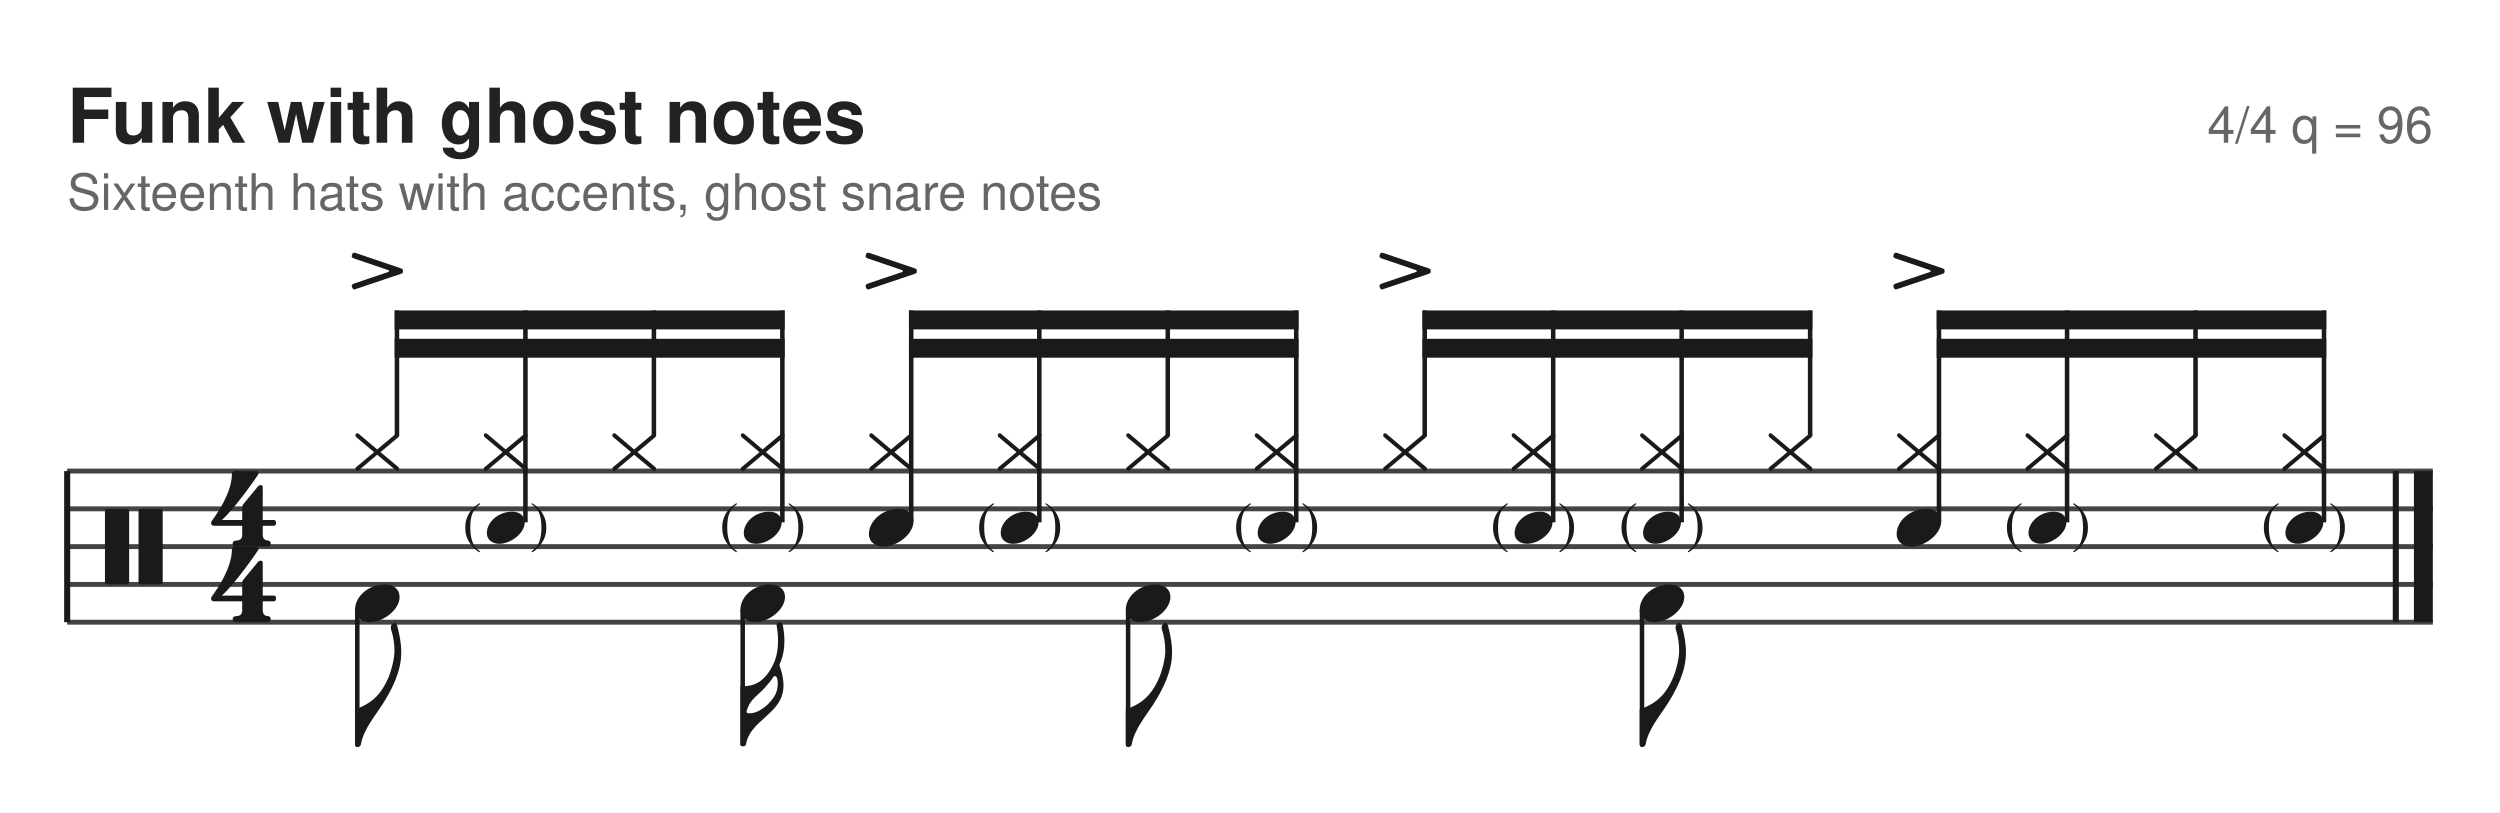
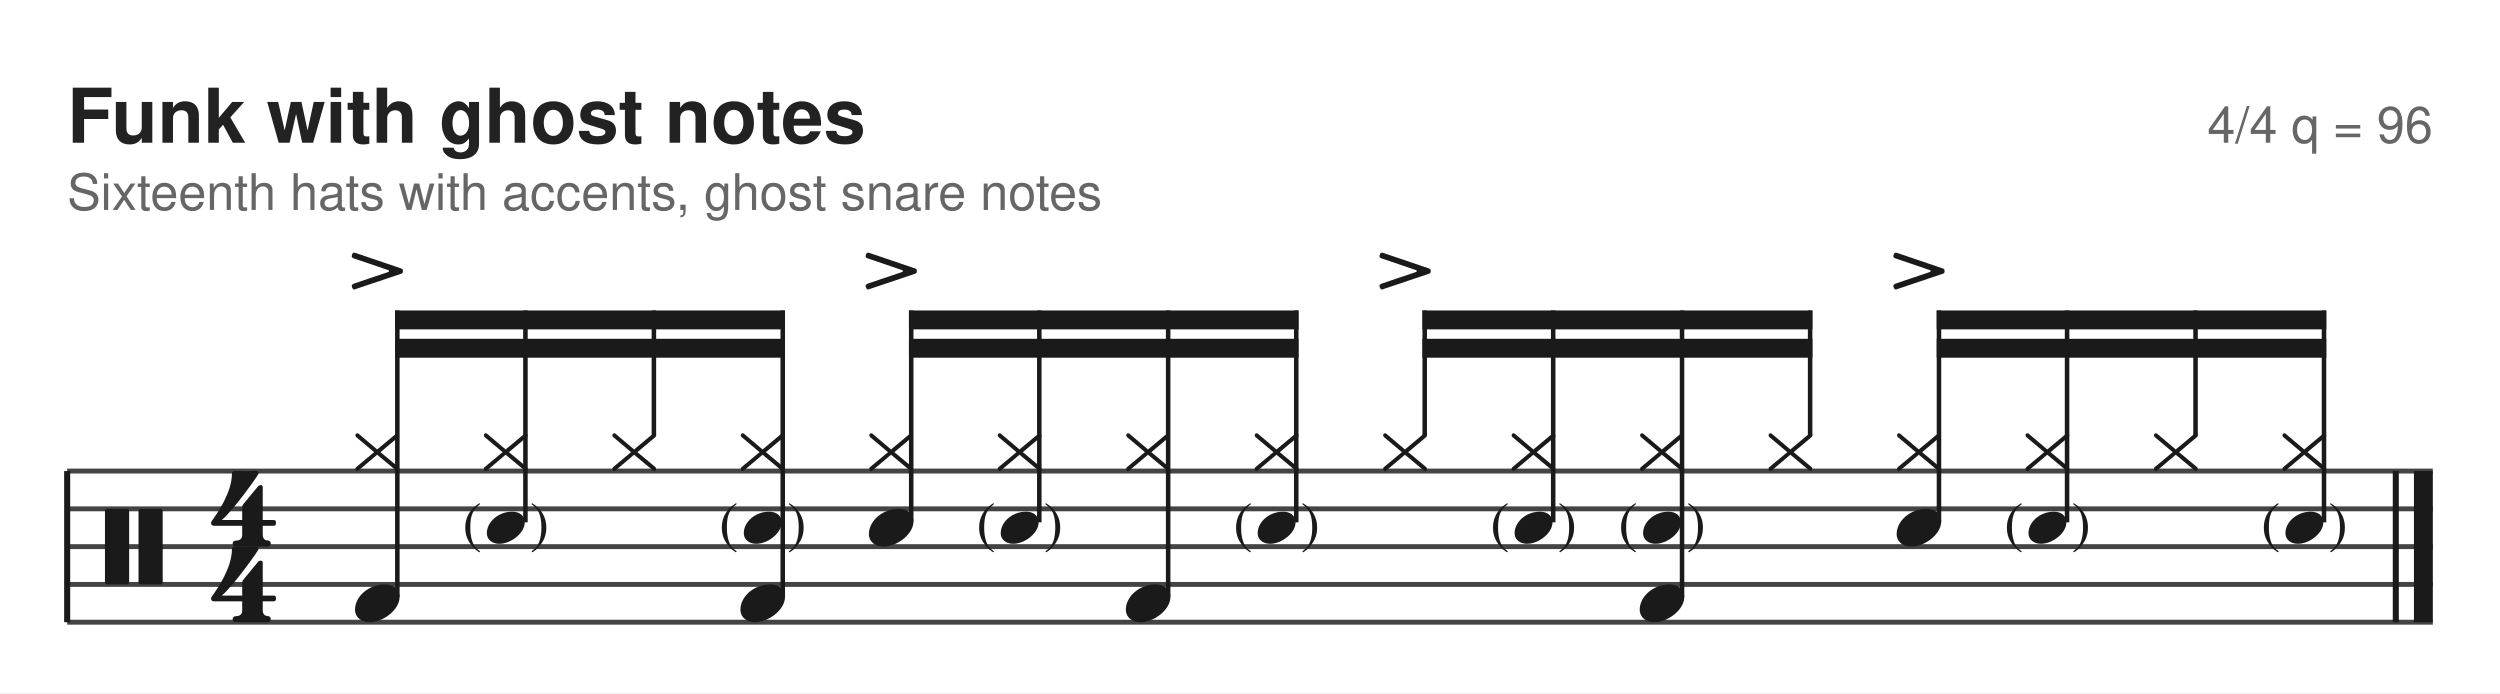
- <svg xmlns="http://www.w3.org/2000/svg" id="drumdrom-0" width="595.47" height="193.45" viewBox="0 0 595.47 193.45" role="img" aria-labelledby="drumdrom-0-title drumdrom-0-desc" font-family="Helvetica, Arial, sans-serif">
+ <svg xmlns="http://www.w3.org/2000/svg" id="drumdrom-0" width="595.47" height="165.1" viewBox="0 0 595.47 165.1" role="img" aria-labelledby="drumdrom-0-title drumdrom-0-desc" font-family="Helvetica, Arial, sans-serif">
  <defs>
    <path id="drumdrom-0-g-unpitchedPercussionClef1" d="M0.64 0.94L0.64-0.94C0.64-0.972 0.616-1 0.584-1L0.056-1C0.024-1 0-0.972 0-0.94L0 0.94C0 0.972 0.024 1 0.056 1L0.584 1C0.616 1 0.64 0.972 0.64 0.94M1.528-0.94C1.528-0.972 1.504-1 1.472-1L0.944-1C0.912-1 0.888-0.972 0.888-0.94L0.888 0.94C0.888 0.972 0.912 1 0.944 1L1.472 1C1.504 1 1.528 0.972 1.528 0.94" />
    <path id="drumdrom-0-g-noteheadBlack" d="M0.388 0.5C0.744 0.5 1.18 0.172 1.18-0.168C1.18-0.372 1.02-0.5 0.792-0.5C0.352-0.5 0-0.176 0 0.168C0 0.376 0.172 0.5 0.388 0.5" />
    <path id="drumdrom-0-g-noteheadXBlack" d="M1.14 0.396L0.664 0L1.14-0.4C1.152-0.408 1.16-0.428 1.16-0.444C1.16-0.476 1.132-0.5 1.108-0.5C1.1-0.5 1.088-0.496 1.08-0.492L0.576-0.072L0.08-0.492C0.072-0.496 0.06-0.5 0.048-0.5C0.02-0.5 0-0.472 0-0.448C0-0.432 0.008-0.412 0.02-0.4L0.496 0L0.02 0.396C0.004 0.408 0 0.424 0 0.44C0 0.472 0.02 0.5 0.052 0.5C0.064 0.5 0.072 0.496 0.08 0.488L0.576 0.068L1.08 0.488C1.088 0.496 1.1 0.5 1.108 0.5C1.14 0.5 1.16 0.468 1.16 0.444C1.16 0.424 1.152 0.408 1.14 0.396" />
    <path id="drumdrom-0-g-noteheadParenthesisLeft" d="M0.436 0.696C0.3 0.592 0.252 0.532 0.208 0.404C0.168 0.288 0.148 0.16 0.148-0.008C0.148-0.188 0.168-0.328 0.216-0.432C0.264-0.536 0.316-0.596 0.436-0.696L0.42-0.724C0.296-0.64 0.244-0.596 0.18-0.52C0.06-0.372 0-0.204 0-0.004C0 0.212 0.064 0.38 0.212 0.552C0.284 0.632 0.328 0.668 0.416 0.724" />
    <path id="drumdrom-0-g-noteheadParenthesisRight" d="M-0.12 0.724C-0.032 0.668 0.012 0.632 0.08 0.552C0.228 0.38 0.292 0.212 0.292-0.004C0.292-0.204 0.232-0.372 0.112-0.52C0.048-0.596 0-0.64-0.128-0.724L-0.144-0.696C-0.02-0.596 0.032-0.536 0.08-0.432C0.124-0.328 0.148-0.188 0.148-0.008C0.148 0.16 0.128 0.288 0.088 0.404C0.04 0.532-0.008 0.592-0.144 0.696" />
-     <path id="drumdrom-0-g-flag8thDown" d="M0.96-3.04C1.016-2.872 1.044-2.672 1.044-2.492C1.044-2.256 0.944-1.92 0.884-1.784C0.736-1.448 0.536-1.124 0-0.944L0-0.004C0 0.036 0.032 0.056 0.064 0.056C0.1 0.056 0.152 0.032 0.16-0.032C0.228-0.412 0.524-0.76 0.728-1.076C0.98-1.472 1.224-1.948 1.224-2.448C1.224-2.76 1.144-3.044 1.112-3.172C1.1-3.216 1.076-3.232 1.048-3.232C1-3.232 0.948-3.184 0.948-3.108C0.948-3.088 0.952-3.064 0.96-3.04" />
-     <path id="drumdrom-0-g-flag16thDown" d="M0.96-3.144C0.984-3.016 0.996-2.88 0.996-2.748C0.996-2.536 0.96-2.324 0.868-2.132C0.592-1.572 0.268-1.56 0.02-1.552L0-1.552L0-0.004C0 0.016 0.028 0.036 0.068 0.036C0.096 0.036 0.14 0.028 0.148-0.016C0.244-0.632 1.032-0.804 1.128-1.432C1.136-1.476 1.14-1.524 1.14-1.576C1.14-1.82 1.052-2.06 1.04-2.084C1.036-2.092 1.036-2.1 1.036-2.112C1.036-2.128 1.04-2.136 1.04-2.148C1.128-2.332 1.164-2.548 1.164-2.764C1.164-2.9 1.148-3.036 1.124-3.16C1.104-3.252 1.076-3.248 1.028-3.248C0.98-3.244 0.948-3.212 0.96-3.144M0.904-1.824C0.924-1.824 0.952-1.812 0.956-1.796C0.976-1.768 0.976-1.728 0.984-1.696C0.988-1.668 0.988-1.64 0.988-1.616C0.988-1.484 0.952-1.364 0.88-1.26C0.748-1.064 0.492-0.84 0.248-0.84L0.216-0.84C0.184-0.84 0.16-0.86 0.16-0.88C0.16-0.884 0.16-0.888 0.164-0.892C0.248-1.22 0.472-1.312 0.66-1.532C0.744-1.624 0.812-1.704 0.876-1.808C0.884-1.82 0.892-1.824 0.904-1.824" />
    <path id="drumdrom-0-g-articAccentAbove" d="M1.304-0.42C1.356-0.432 1.356-0.46 1.356-0.492C1.356-0.524 1.356-0.548 1.304-0.564L0.104-0.972C0.088-0.976 0.072-0.98 0.068-0.98C0.032-0.98 0.02-0.956 0.008-0.924C0.004-0.908 0-0.896 0-0.884C0-0.864 0.012-0.844 0.056-0.828C0.056-0.828 0.92-0.536 0.96-0.52C0.98-0.516 0.988-0.504 0.988-0.492C0.988-0.48 0.98-0.472 0.956-0.464C0.912-0.452 0.056-0.16 0.056-0.16C0.012-0.14 0-0.12 0-0.1C0-0.088 0.004-0.076 0.008-0.064C0.02-0.036 0.036-0.004 0.064-0.004C0.068-0.004 0.076-0.004 0.08-0.008" />
    <path id="drumdrom-0-g-timeSig4" d="M1.448 0.296L1.448-0.56C1.448-0.592 1.444-0.628 1.4-0.628C1.364-0.628 1.344-0.62 1.32-0.592L0.94-0.132C0.924-0.112 0.904-0.088 0.904-0.04L0.904 0.296L0.364 0.296C0.684 0.024 1.324-0.884 1.336-0.928C1.336-0.936 1.34-0.94 1.34-0.948C1.34-0.98 1.312-1.004 1.28-1.004C1.244-1.004 1.08-0.996 1.008-0.996C0.936-0.996 0.756-1.004 0.724-1.004C0.688-1.004 0.632-0.992 0.632-0.928C0.632-0.432 0.24 0.124 0.12 0.292L0.096 0.324C0.096 0.328 0.092 0.332 0.092 0.336C0.084 0.352 0.08 0.368 0.08 0.38C0.08 0.42 0.112 0.448 0.16 0.448L0.904 0.448L0.904 0.7C0.904 0.808 0.816 0.84 0.744 0.84C0.68 0.84 0.652 0.876 0.652 0.916C0.652 0.956 0.668 1 0.728 1L1.58 1C1.62 1 1.66 0.972 1.66 0.916C1.66 0.86 1.612 0.836 1.572 0.836C1.532 0.836 1.448 0.812 1.448 0.684L1.448 0.448L1.74 0.448C1.78 0.448 1.8 0.42 1.8 0.372C1.8 0.324 1.784 0.296 1.74 0.296" />
  </defs>
  <rect width="100%" height="100%" fill="#ffffff" />
  <g id="drumdrom-0-header">
    <text x="16" y="34" font-size="18" fill="#222222" font-weight="bold">Funk with ghost notes</text>
    <text x="16" y="50" font-size="12" fill="#666666">Sixteenth hats with accents, ghost snare notes</text>
    <text x="579.47" y="34" font-size="12" fill="#666666" text-anchor="end">4/4  q = 96</text>
  </g>
  <g id="drumdrom-0-system0" transform="translate(16 112.2)">
    <g id="drumdrom-0-row0-staff">
      <line x1="0" y1="0" x2="563.47" y2="0" stroke="#444444" stroke-width="1.17" />
      <line x1="0" y1="9" x2="563.47" y2="9" stroke="#444444" stroke-width="1.17" />
      <line x1="0" y1="18" x2="563.47" y2="18" stroke="#444444" stroke-width="1.17" />
      <line x1="0" y1="27" x2="563.47" y2="27" stroke="#444444" stroke-width="1.17" />
      <line x1="0" y1="36" x2="563.47" y2="36" stroke="#444444" stroke-width="1.17" />
      <line x1="0" y1="0" x2="0" y2="36" stroke="#1a1a1a" stroke-width="1.44" />
      <use href="#drumdrom-0-g-unpitchedPercussionClef1" transform="translate(9 18) scale(9)" fill="#1a1a1a" />
      <use href="#drumdrom-0-g-timeSig4" transform="translate(33.55 9) scale(9)" fill="#1a1a1a" />
      <use href="#drumdrom-0-g-timeSig4" transform="translate(33.55 27) scale(9)" fill="#1a1a1a" />
      <line x1="554.65" y1="0" x2="554.65" y2="36" stroke="#1a1a1a" stroke-width="1.44" />
      <line x1="561.22" y1="0" x2="561.22" y2="36" stroke="#1a1a1a" stroke-width="4.5" />
    </g>
    <g id="drumdrom-0-row0">
-       <g id="drumdrom-0-bar0-hands">
+       <g id="drumdrom-0-bar0">
+         <use href="#drumdrom-0-g-noteheadBlack" transform="translate(68.56 31.5) scale(9)" fill="#1a1a1a" />
        <use href="#drumdrom-0-g-noteheadXBlack" transform="translate(68.65 -4.5) scale(9)" fill="#1a1a1a" />
-         <line x1="78.55" y1="-8.5" x2="78.55" y2="-38.25" stroke="#1a1a1a" stroke-width="1.08" />
+         <line x1="78.64" y1="29.99" x2="78.64" y2="-38.25" stroke="#1a1a1a" stroke-width="1.08" />
        <use href="#drumdrom-0-g-articAccentAbove" transform="translate(67.77 -43.2) scale(9)" fill="#1a1a1a" />
        <use href="#drumdrom-0-g-noteheadBlack" transform="translate(99.96 13.5) scale(7.65)" fill="#1a1a1a" />
        <use href="#drumdrom-0-g-noteheadParenthesisLeft" transform="translate(94.82 13.5) scale(8.1)" fill="#1a1a1a" />
        <use href="#drumdrom-0-g-noteheadParenthesisRight" transform="translate(111.76 13.5) scale(8.1)" fill="#1a1a1a" />
        <use href="#drumdrom-0-g-noteheadXBlack" transform="translate(99.25 -4.5) scale(9)" fill="#1a1a1a" />
        <line x1="109.15" y1="12.21" x2="109.15" y2="-38.25" stroke="#1a1a1a" stroke-width="1.08" />
        <use href="#drumdrom-0-g-noteheadXBlack" transform="translate(129.85 -4.5) scale(9)" fill="#1a1a1a" />
        <line x1="139.75" y1="-8.5" x2="139.75" y2="-38.25" stroke="#1a1a1a" stroke-width="1.08" />
+         <use href="#drumdrom-0-g-noteheadBlack" transform="translate(160.36 31.5) scale(9)" fill="#1a1a1a" />
        <use href="#drumdrom-0-g-noteheadBlack" transform="translate(161.16 13.5) scale(7.65)" fill="#1a1a1a" />
-         <use href="#drumdrom-0-g-noteheadParenthesisLeft" transform="translate(156.02 13.5) scale(8.1)" fill="#1a1a1a" />
-         <use href="#drumdrom-0-g-noteheadParenthesisRight" transform="translate(172.96 13.5) scale(8.1)" fill="#1a1a1a" />
+         <use href="#drumdrom-0-g-noteheadParenthesisLeft" transform="translate(155.93 13.5) scale(8.1)" fill="#1a1a1a" />
+         <use href="#drumdrom-0-g-noteheadParenthesisRight" transform="translate(173.05 13.5) scale(8.1)" fill="#1a1a1a" />
        <use href="#drumdrom-0-g-noteheadXBlack" transform="translate(160.45 -4.5) scale(9)" fill="#1a1a1a" />
-         <line x1="170.35" y1="12.21" x2="170.35" y2="-38.25" stroke="#1a1a1a" stroke-width="1.08" />
+         <line x1="170.44" y1="29.99" x2="170.44" y2="-38.25" stroke="#1a1a1a" stroke-width="1.08" />
        <use href="#drumdrom-0-g-noteheadBlack" transform="translate(190.96 13.5) scale(9)" fill="#1a1a1a" />
        <use href="#drumdrom-0-g-noteheadXBlack" transform="translate(191.05 -4.5) scale(9)" fill="#1a1a1a" />
        <line x1="201.04" y1="11.99" x2="201.04" y2="-38.25" stroke="#1a1a1a" stroke-width="1.08" />
        <use href="#drumdrom-0-g-articAccentAbove" transform="translate(190.17 -43.2) scale(9)" fill="#1a1a1a" />
        <use href="#drumdrom-0-g-noteheadBlack" transform="translate(222.36 13.5) scale(7.65)" fill="#1a1a1a" />
        <use href="#drumdrom-0-g-noteheadParenthesisLeft" transform="translate(217.22 13.5) scale(8.1)" fill="#1a1a1a" />
        <use href="#drumdrom-0-g-noteheadParenthesisRight" transform="translate(234.16 13.5) scale(8.1)" fill="#1a1a1a" />
        <use href="#drumdrom-0-g-noteheadXBlack" transform="translate(221.65 -4.5) scale(9)" fill="#1a1a1a" />
        <line x1="231.55" y1="12.21" x2="231.55" y2="-38.25" stroke="#1a1a1a" stroke-width="1.08" />
+         <use href="#drumdrom-0-g-noteheadBlack" transform="translate(252.16 31.5) scale(9)" fill="#1a1a1a" />
        <use href="#drumdrom-0-g-noteheadXBlack" transform="translate(252.25 -4.5) scale(9)" fill="#1a1a1a" />
-         <line x1="262.15" y1="-8.5" x2="262.15" y2="-38.25" stroke="#1a1a1a" stroke-width="1.08" />
+         <line x1="262.24" y1="29.99" x2="262.24" y2="-38.25" stroke="#1a1a1a" stroke-width="1.08" />
        <use href="#drumdrom-0-g-noteheadBlack" transform="translate(283.56 13.5) scale(7.65)" fill="#1a1a1a" />
        <use href="#drumdrom-0-g-noteheadParenthesisLeft" transform="translate(278.42 13.5) scale(8.1)" fill="#1a1a1a" />
        <use href="#drumdrom-0-g-noteheadParenthesisRight" transform="translate(295.36 13.5) scale(8.1)" fill="#1a1a1a" />
        <use href="#drumdrom-0-g-noteheadXBlack" transform="translate(282.85 -4.5) scale(9)" fill="#1a1a1a" />
        <line x1="292.75" y1="12.21" x2="292.75" y2="-38.25" stroke="#1a1a1a" stroke-width="1.08" />
        <use href="#drumdrom-0-g-noteheadXBlack" transform="translate(313.45 -4.5) scale(9)" fill="#1a1a1a" />
        <line x1="323.35" y1="-8.5" x2="323.35" y2="-38.25" stroke="#1a1a1a" stroke-width="1.08" />
        <use href="#drumdrom-0-g-articAccentAbove" transform="translate(312.57 -43.2) scale(9)" fill="#1a1a1a" />
        <use href="#drumdrom-0-g-noteheadBlack" transform="translate(344.76 13.5) scale(7.65)" fill="#1a1a1a" />
        <use href="#drumdrom-0-g-noteheadParenthesisLeft" transform="translate(339.62 13.5) scale(8.1)" fill="#1a1a1a" />
        <use href="#drumdrom-0-g-noteheadParenthesisRight" transform="translate(356.56 13.5) scale(8.1)" fill="#1a1a1a" />
        <use href="#drumdrom-0-g-noteheadXBlack" transform="translate(344.05 -4.5) scale(9)" fill="#1a1a1a" />
        <line x1="353.95" y1="12.21" x2="353.95" y2="-38.25" stroke="#1a1a1a" stroke-width="1.08" />
+         <use href="#drumdrom-0-g-noteheadBlack" transform="translate(374.56 31.5) scale(9)" fill="#1a1a1a" />
        <use href="#drumdrom-0-g-noteheadBlack" transform="translate(375.36 13.5) scale(7.65)" fill="#1a1a1a" />
-         <use href="#drumdrom-0-g-noteheadParenthesisLeft" transform="translate(370.22 13.5) scale(8.1)" fill="#1a1a1a" />
-         <use href="#drumdrom-0-g-noteheadParenthesisRight" transform="translate(387.16 13.5) scale(8.1)" fill="#1a1a1a" />
+         <use href="#drumdrom-0-g-noteheadParenthesisLeft" transform="translate(370.13 13.5) scale(8.1)" fill="#1a1a1a" />
+         <use href="#drumdrom-0-g-noteheadParenthesisRight" transform="translate(387.25 13.5) scale(8.1)" fill="#1a1a1a" />
        <use href="#drumdrom-0-g-noteheadXBlack" transform="translate(374.65 -4.5) scale(9)" fill="#1a1a1a" />
-         <line x1="384.55" y1="12.21" x2="384.55" y2="-38.25" stroke="#1a1a1a" stroke-width="1.08" />
+         <line x1="384.64" y1="29.99" x2="384.64" y2="-38.25" stroke="#1a1a1a" stroke-width="1.08" />
        <use href="#drumdrom-0-g-noteheadXBlack" transform="translate(405.25 -4.5) scale(9)" fill="#1a1a1a" />
        <line x1="415.15" y1="-8.5" x2="415.15" y2="-38.25" stroke="#1a1a1a" stroke-width="1.08" />
        <use href="#drumdrom-0-g-noteheadBlack" transform="translate(435.76 13.5) scale(9)" fill="#1a1a1a" />
        <use href="#drumdrom-0-g-noteheadXBlack" transform="translate(435.85 -4.5) scale(9)" fill="#1a1a1a" />
        <line x1="445.84" y1="11.99" x2="445.84" y2="-38.25" stroke="#1a1a1a" stroke-width="1.08" />
        <use href="#drumdrom-0-g-articAccentAbove" transform="translate(434.97 -43.2) scale(9)" fill="#1a1a1a" />
        <use href="#drumdrom-0-g-noteheadBlack" transform="translate(467.16 13.5) scale(7.65)" fill="#1a1a1a" />
        <use href="#drumdrom-0-g-noteheadParenthesisLeft" transform="translate(462.02 13.5) scale(8.1)" fill="#1a1a1a" />
        <use href="#drumdrom-0-g-noteheadParenthesisRight" transform="translate(478.96 13.5) scale(8.1)" fill="#1a1a1a" />
        <use href="#drumdrom-0-g-noteheadXBlack" transform="translate(466.45 -4.5) scale(9)" fill="#1a1a1a" />
        <line x1="476.35" y1="12.21" x2="476.35" y2="-38.25" stroke="#1a1a1a" stroke-width="1.08" />
        <use href="#drumdrom-0-g-noteheadXBlack" transform="translate(497.05 -4.5) scale(9)" fill="#1a1a1a" />
        <line x1="506.95" y1="-8.5" x2="506.95" y2="-38.25" stroke="#1a1a1a" stroke-width="1.08" />
        <use href="#drumdrom-0-g-noteheadBlack" transform="translate(528.36 13.5) scale(7.65)" fill="#1a1a1a" />
        <use href="#drumdrom-0-g-noteheadParenthesisLeft" transform="translate(523.22 13.5) scale(8.1)" fill="#1a1a1a" />
        <use href="#drumdrom-0-g-noteheadParenthesisRight" transform="translate(540.16 13.5) scale(8.1)" fill="#1a1a1a" />
        <use href="#drumdrom-0-g-noteheadXBlack" transform="translate(527.65 -4.5) scale(9)" fill="#1a1a1a" />
        <line x1="537.55" y1="12.21" x2="537.55" y2="-38.25" stroke="#1a1a1a" stroke-width="1.08" />
-         <rect x="78.01" y="-38.25" width="92.88" height="4.5" fill="#1a1a1a" />
-         <rect x="78.01" y="-31.5" width="92.88" height="4.5" fill="#1a1a1a" />
+         <rect x="78.1" y="-38.25" width="92.88" height="4.5" fill="#1a1a1a" />
+         <rect x="78.1" y="-31.5" width="92.88" height="4.5" fill="#1a1a1a" />
        <rect x="200.5" y="-38.25" width="92.79" height="4.5" fill="#1a1a1a" />
        <rect x="200.5" y="-31.5" width="92.79" height="4.5" fill="#1a1a1a" />
        <rect x="322.81" y="-38.25" width="92.88" height="4.5" fill="#1a1a1a" />
        <rect x="322.81" y="-31.5" width="92.88" height="4.5" fill="#1a1a1a" />
        <rect x="445.3" y="-38.25" width="92.79" height="4.5" fill="#1a1a1a" />
        <rect x="445.3" y="-31.5" width="92.79" height="4.5" fill="#1a1a1a" />
      </g>
-       <g id="drumdrom-0-bar0-feet">
-         <use href="#drumdrom-0-g-noteheadBlack" transform="translate(68.56 31.5) scale(9)" fill="#1a1a1a" />
-         <line x1="69.1" y1="33.01" x2="69.1" y2="65.25" stroke="#1a1a1a" stroke-width="1.08" />
-         <use href="#drumdrom-0-g-flag8thDown" transform="translate(68.56 65.25) scale(9)" fill="#1a1a1a" />
-         <use href="#drumdrom-0-g-noteheadBlack" transform="translate(160.36 31.5) scale(9)" fill="#1a1a1a" />
-         <line x1="160.9" y1="33.01" x2="160.9" y2="65.25" stroke="#1a1a1a" stroke-width="1.08" />
-         <use href="#drumdrom-0-g-flag16thDown" transform="translate(160.36 65.25) scale(9)" fill="#1a1a1a" />
-         <use href="#drumdrom-0-g-noteheadBlack" transform="translate(252.16 31.5) scale(9)" fill="#1a1a1a" />
-         <line x1="252.7" y1="33.01" x2="252.7" y2="65.25" stroke="#1a1a1a" stroke-width="1.08" />
-         <use href="#drumdrom-0-g-flag8thDown" transform="translate(252.16 65.25) scale(9)" fill="#1a1a1a" />
-         <use href="#drumdrom-0-g-noteheadBlack" transform="translate(374.56 31.5) scale(9)" fill="#1a1a1a" />
-         <line x1="375.1" y1="33.01" x2="375.1" y2="65.25" stroke="#1a1a1a" stroke-width="1.08" />
-         <use href="#drumdrom-0-g-flag8thDown" transform="translate(374.56 65.25) scale(9)" fill="#1a1a1a" />
-       </g>
    </g>
  </g>
</svg>
